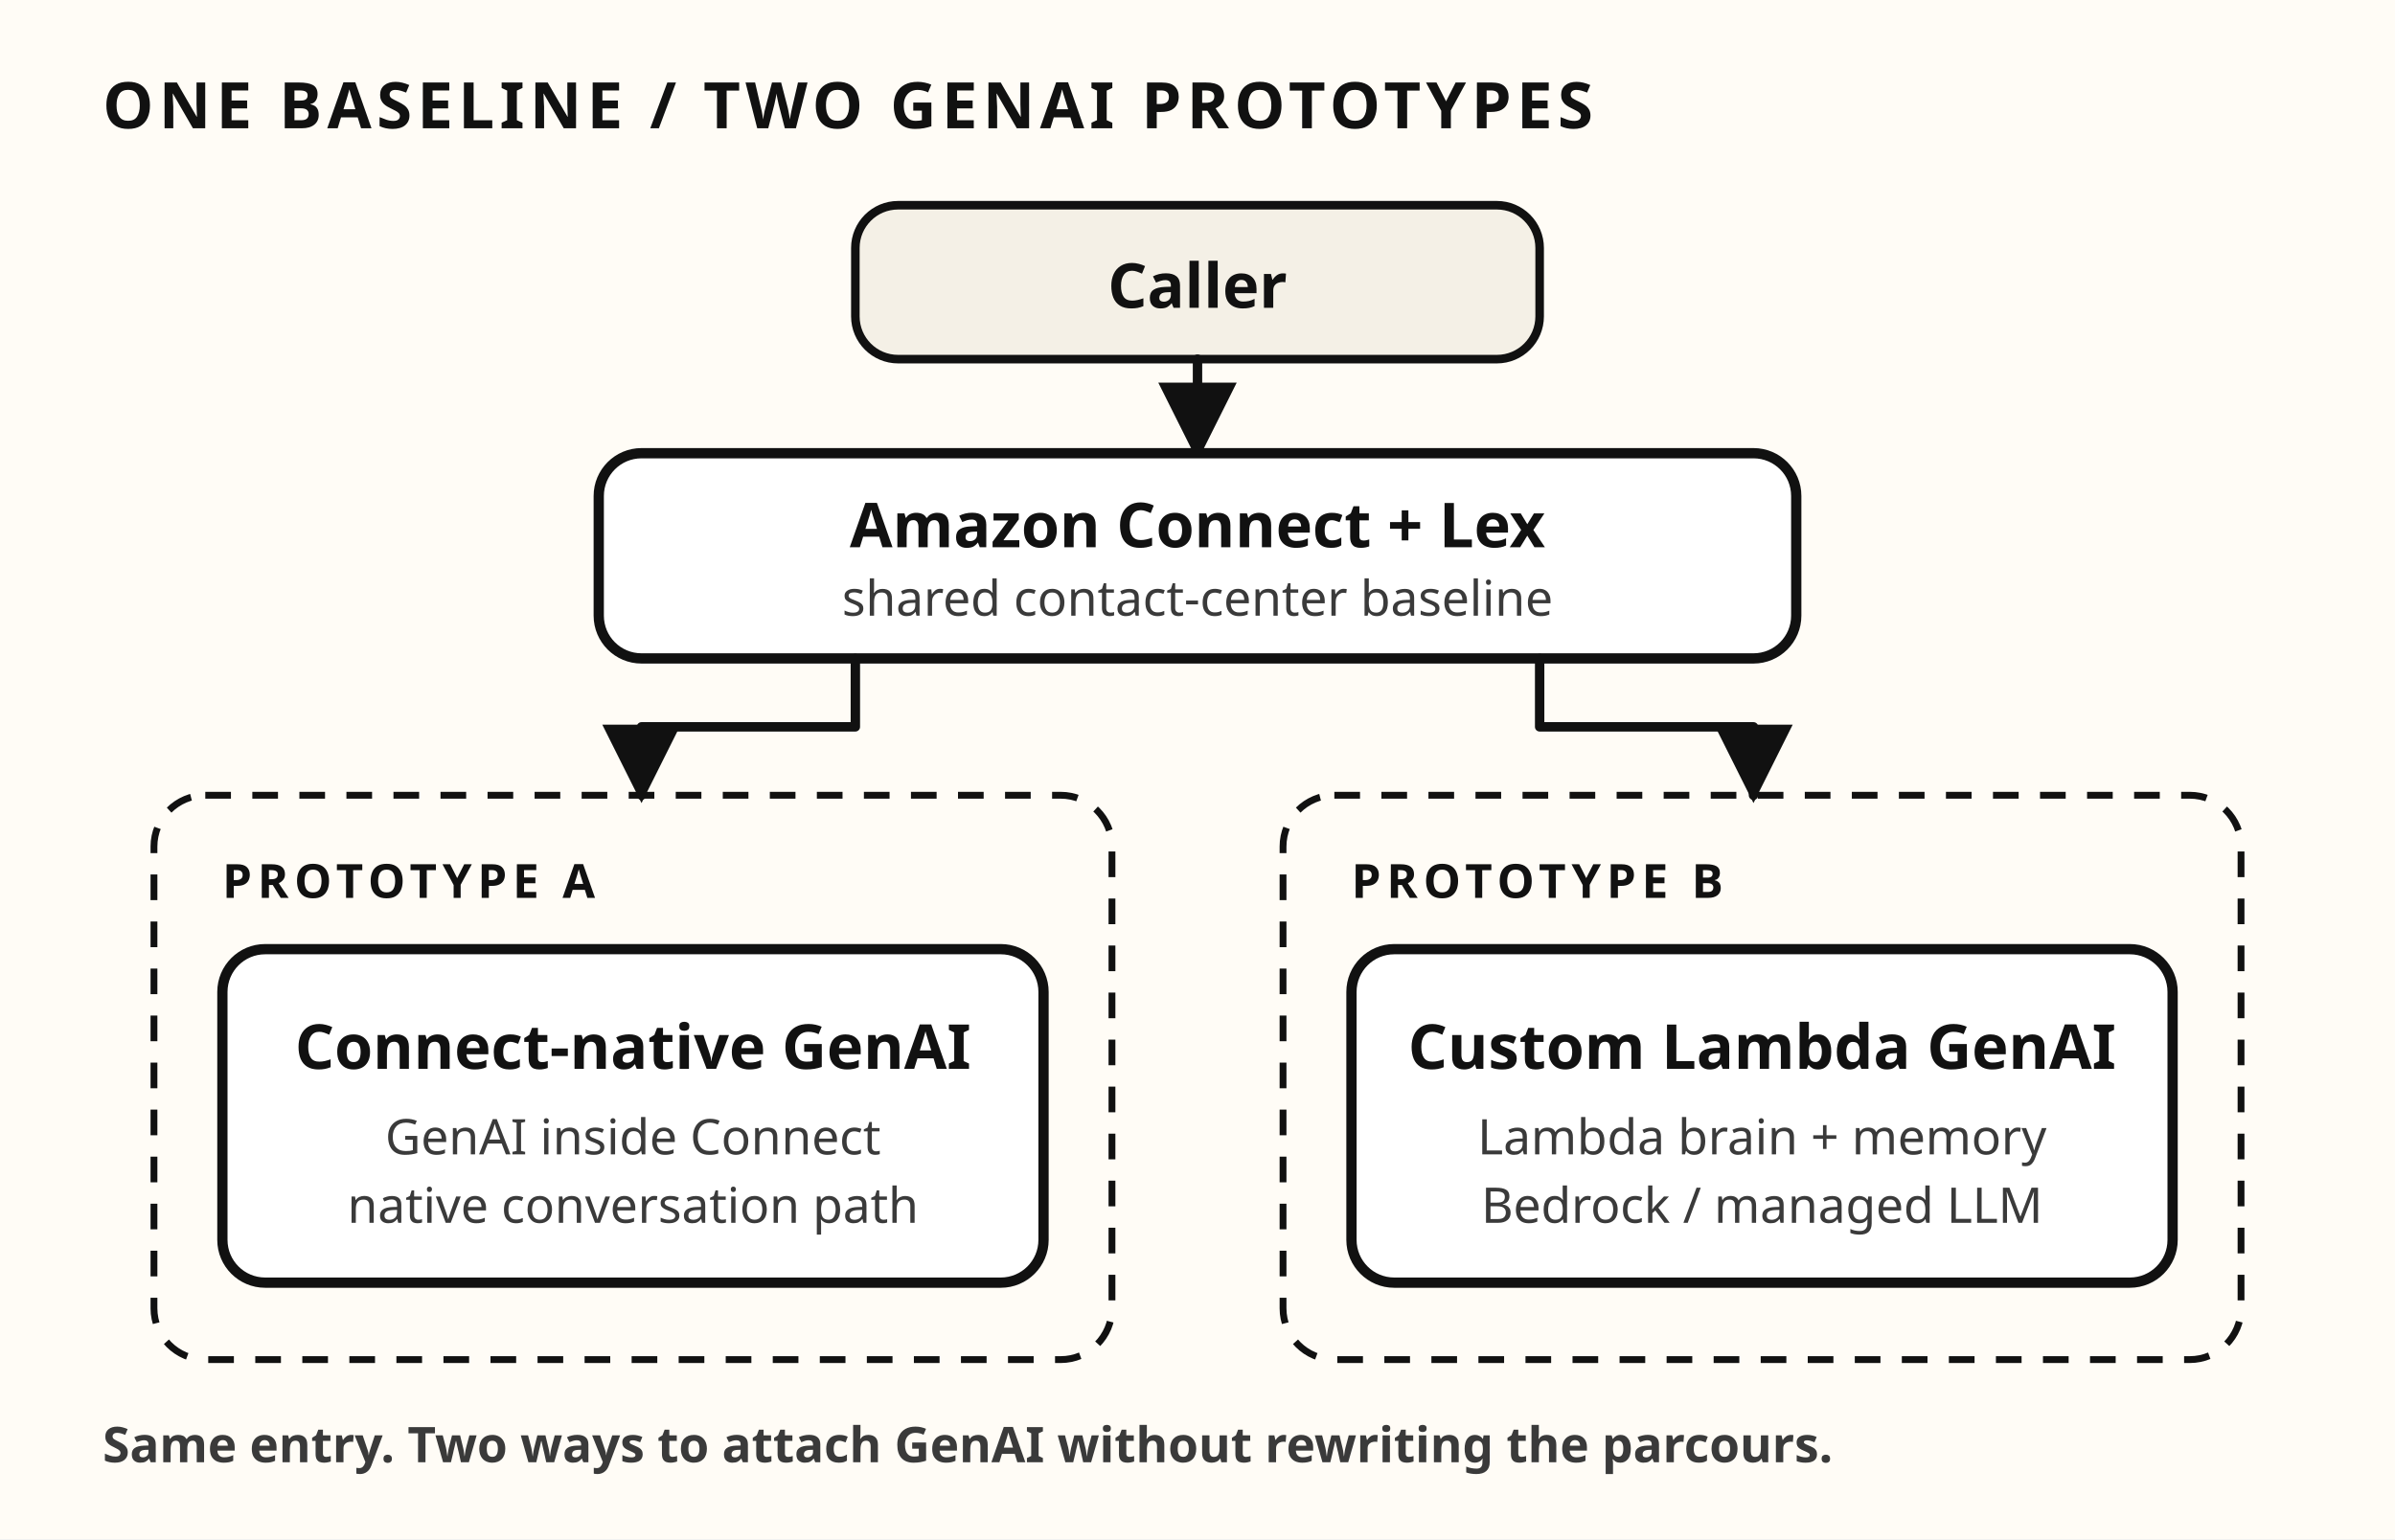
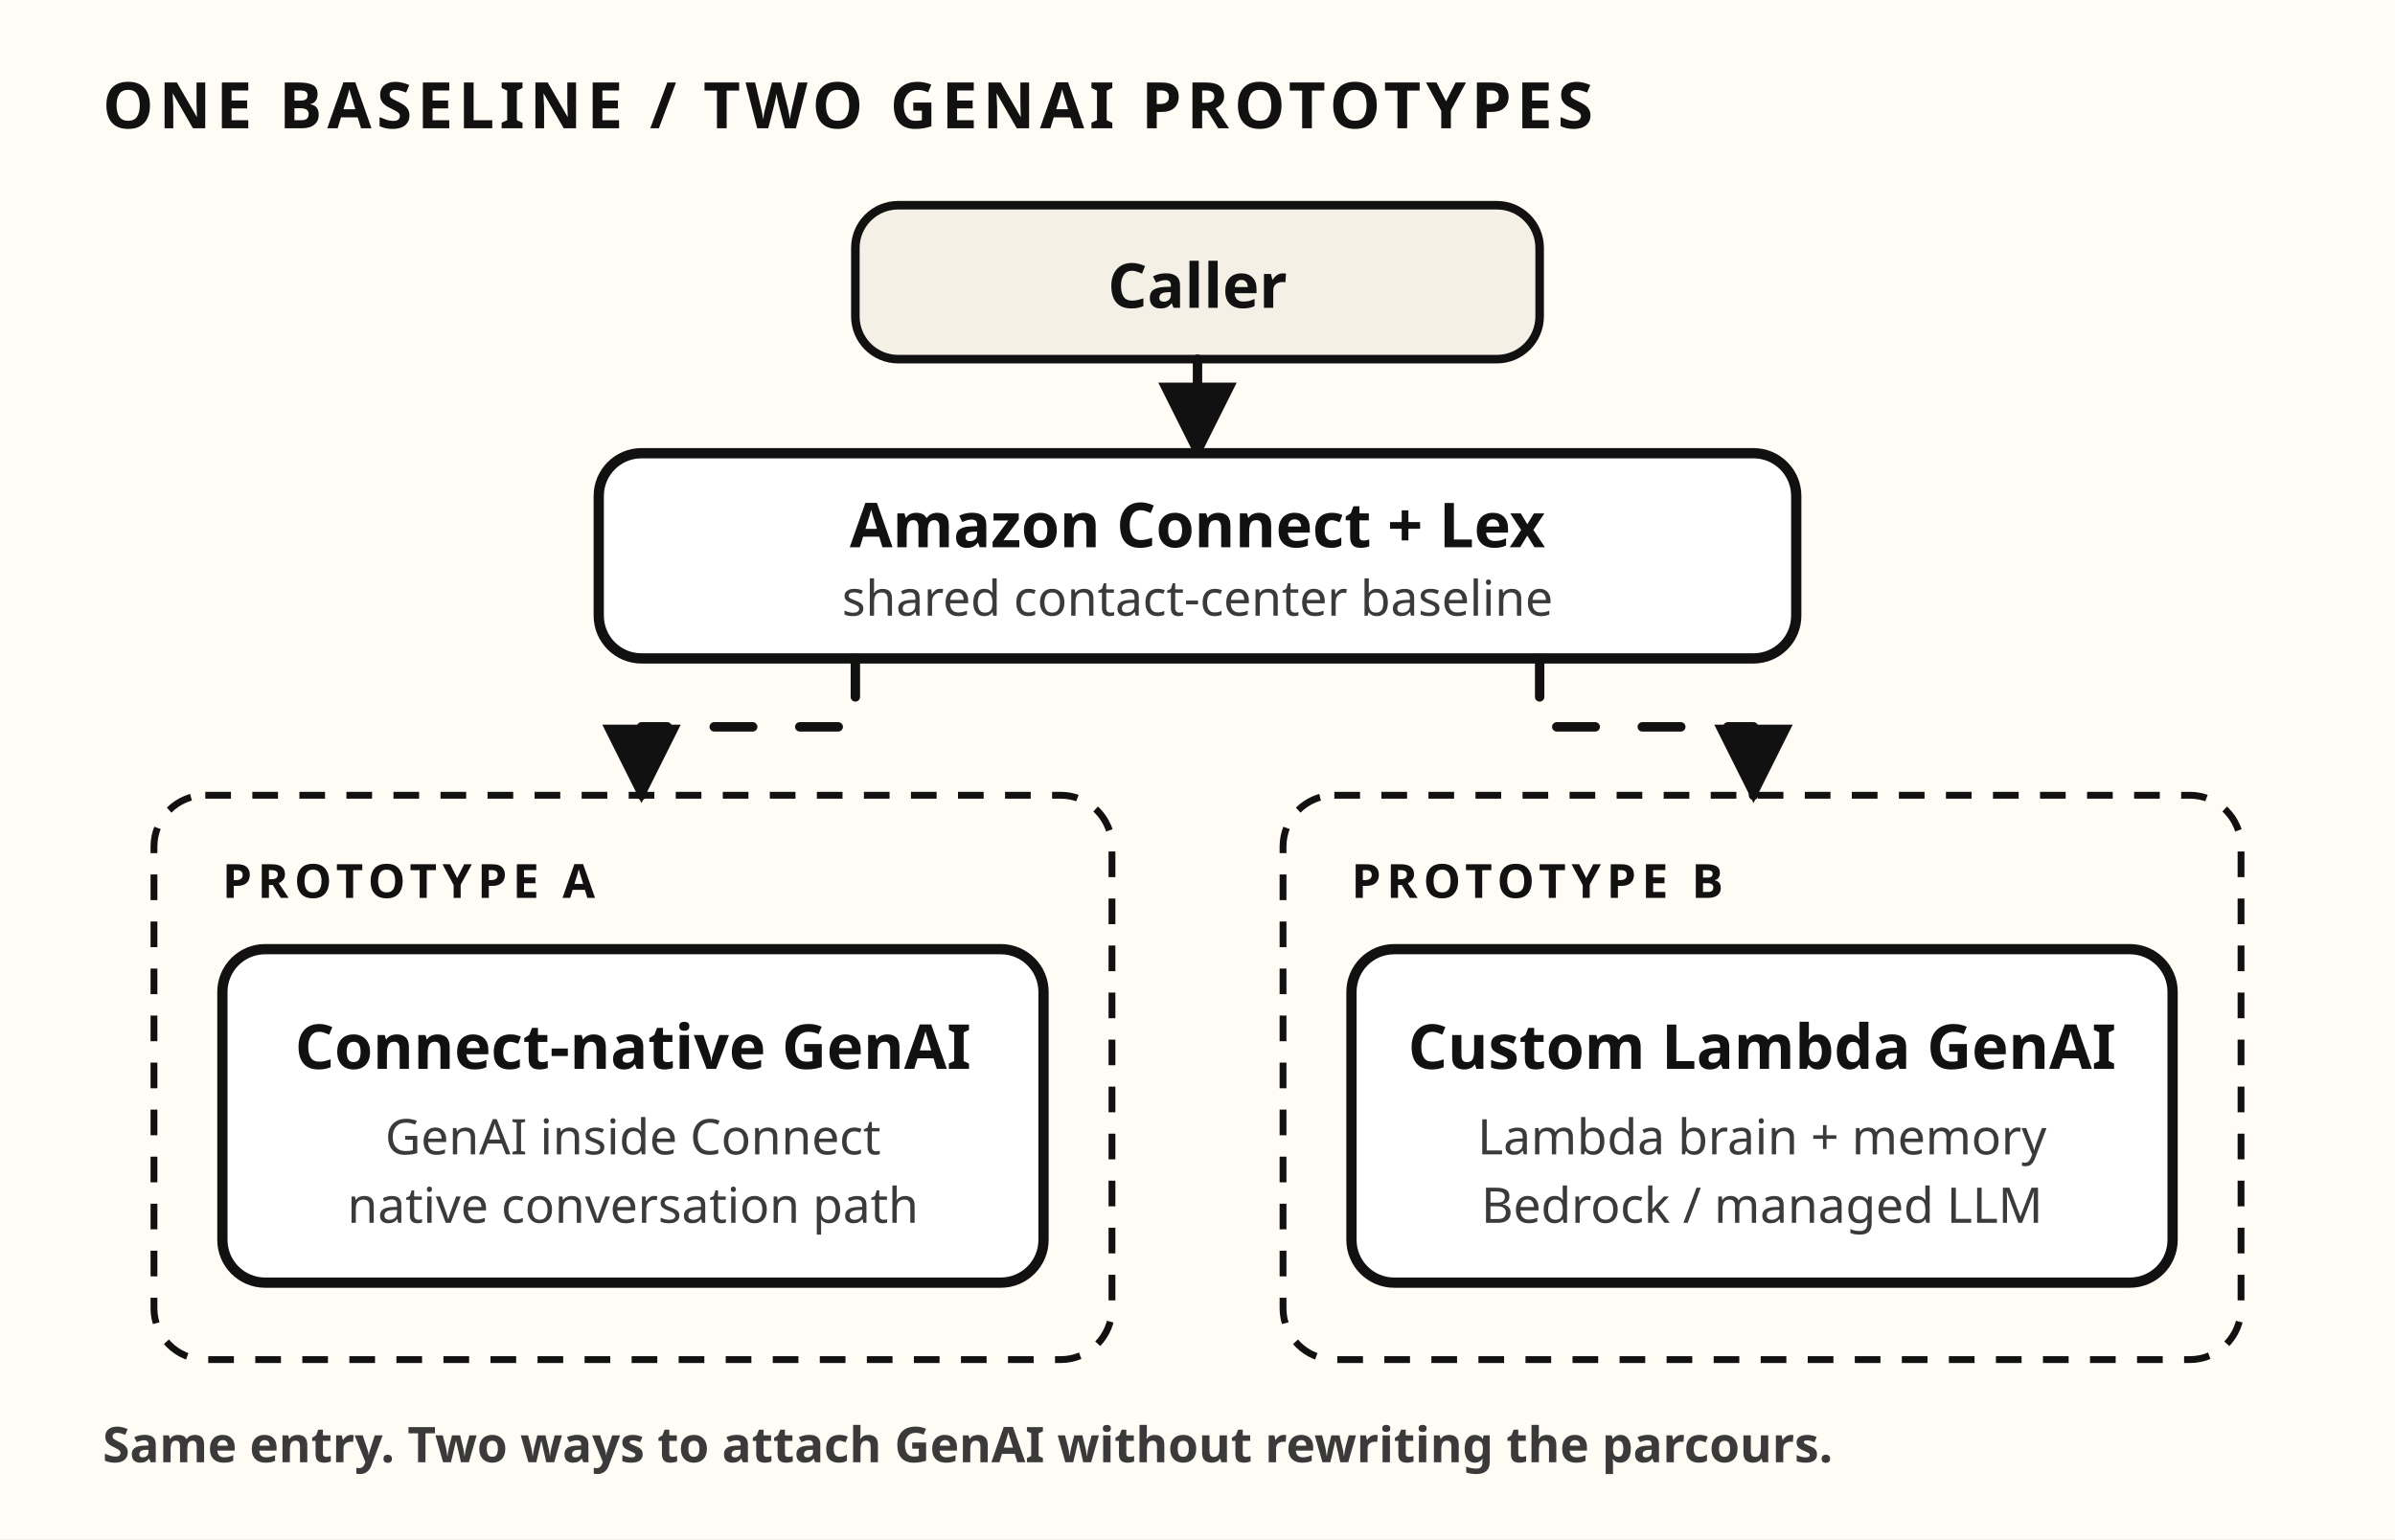
<svg xmlns="http://www.w3.org/2000/svg" viewBox="0 0 560 360" role="img" aria-labelledby="t d">
  <defs>
    <marker id="a" viewBox="0 0 12 12" refX="10" refY="6" markerWidth="10" markerHeight="10" orient="auto-start-reverse">
      <path d="M1 1 L11 6 L1 11 Z" fill="#111" />
    </marker>
    <style>
      .bg { fill:#fffcf6; }
      .b { fill:#f4f0e6; stroke:#111; stroke-width:2; }
      .hi { fill:#fff; stroke:#111; stroke-width:2.4; }
      .out { fill:none; stroke:#111; stroke-width:1.6; stroke-dasharray:6 5; }
      .plane { fill:none; stroke:#111; stroke-width:1.8; stroke-dasharray:7 5; }
      .cloud { fill:none; stroke:#111; stroke-width:1.6; stroke-dasharray:6 5; }
      .title { font-family:Segoe UI,system-ui,sans-serif; font-size:15px; font-weight:800; letter-spacing:0.08em; fill:#111; }
      .lab { font-family:Segoe UI,system-ui,sans-serif; font-size:14.5px; font-weight:800; fill:#111; }
      .sub { font-family:Segoe UI,system-ui,sans-serif; font-size:11.5px; font-weight:500; fill:#3a3a3a; }
      .cap { font-family:Segoe UI,system-ui,sans-serif; font-size:11px; font-weight:800; letter-spacing:0.12em; fill:#111; }
-       .line { stroke:#111; stroke-width:2.2; fill:none; marker-end:url(#a); stroke-linecap:round; stroke-linejoin:round; }
+       .line {
+         stroke:#111; stroke-width:2.2; fill:none; marker-end:url(#a);
+         stroke-linecap:round; stroke-linejoin:round;
+         stroke-dasharray:9 11;
+         animation: flow 1.05s linear infinite;
+       }
+       /* RAG / corpus / ingest: slower packets */
+       .line.ingest {
+         stroke-dasharray: 4 16;
+         animation: flow 1.7s linear infinite;
+       }
+       /* Return / report path: slightly quicker */
+       .line.return {
+         stroke-dasharray: 10 8;
+         animation: flow 0.85s linear infinite;
+       }
+       .hi.pulse {
+         animation: node-pulse 2.6s ease-in-out infinite;
+       }
+       .lbl.flow-lbl {
+         animation: lbl-pulse 2.2s ease-in-out infinite;
+       }
      .lbl { font-family:Segoe UI,system-ui,sans-serif; font-size:11px; font-weight:700; fill:#111; }
      .foot { font-family:Segoe UI,system-ui,sans-serif; font-size:11.5px; font-weight:600; fill:#3a3a3a; }
+       @keyframes flow {
+         to { stroke-dashoffset: -20; }
+       }
+       @keyframes node-pulse {
+         0%, 100% { stroke-width: 2.4; }
+         50% { stroke-width: 3.4; }
+       }
+       @keyframes lbl-pulse {
+         0%, 100% { opacity: 0.55; }
+         50% { opacity: 1; }
+       }
+       @media (prefers-reduced-motion: reduce) {
+         .line, .line.ingest, .line.return, .hi.pulse, .lbl.flow-lbl { animation: none; }
+         .line, .line.ingest, .line.return { stroke-dasharray: none; }
+       }
    </style>
  </defs>
  <rect class="bg" width="560" height="360" />
  <text x="24" y="30" class="title">ONE BASELINE / TWO GENAI PROTOTYPES</text>
  <rect class="b" x="200" y="48" width="160" height="36" rx="10" />
  <text x="280" y="72" text-anchor="middle" class="lab">Caller</text>
  <line class="line" x1="280" y1="84" x2="280" y2="106" />
  <rect class="hi" x="140" y="106" width="280" height="48" rx="10" />
  <text x="280" y="128" text-anchor="middle" class="lab">Amazon Connect + Lex</text>
  <text x="280" y="144" text-anchor="middle" class="sub">shared contact-center baseline</text>
  <path class="line" d="M200 154 V170 H150 V186" />
  <path class="line" d="M360 154 V170 H410 V186" />
  <rect class="out" x="36" y="186" width="224" height="132" rx="12" />
  <text x="52" y="210" class="cap">PROTOTYPE A</text>
  <rect class="hi" x="52" y="222" width="192" height="78" rx="10" />
  <text x="148" y="250" text-anchor="middle" class="lab">Connect-native GenAI</text>
  <text x="148" y="270" text-anchor="middle" class="sub">GenAI inside Connect</text>
  <text x="148" y="286" text-anchor="middle" class="sub">native conversation path</text>
  <rect class="out" x="300" y="186" width="224" height="132" rx="12" />
  <text x="316" y="210" class="cap">PROTOTYPE B</text>
  <rect class="hi" x="316" y="222" width="192" height="78" rx="10" />
  <text x="412" y="250" text-anchor="middle" class="lab">Custom Lambda GenAI</text>
  <text x="412" y="270" text-anchor="middle" class="sub">Lambda brain + memory</text>
  <text x="412" y="286" text-anchor="middle" class="sub">Bedrock / managed LLM</text>
  <text x="24" y="342" class="foot">Same entry. Two ways to attach GenAI without rewriting the parcours.</text>
</svg>
